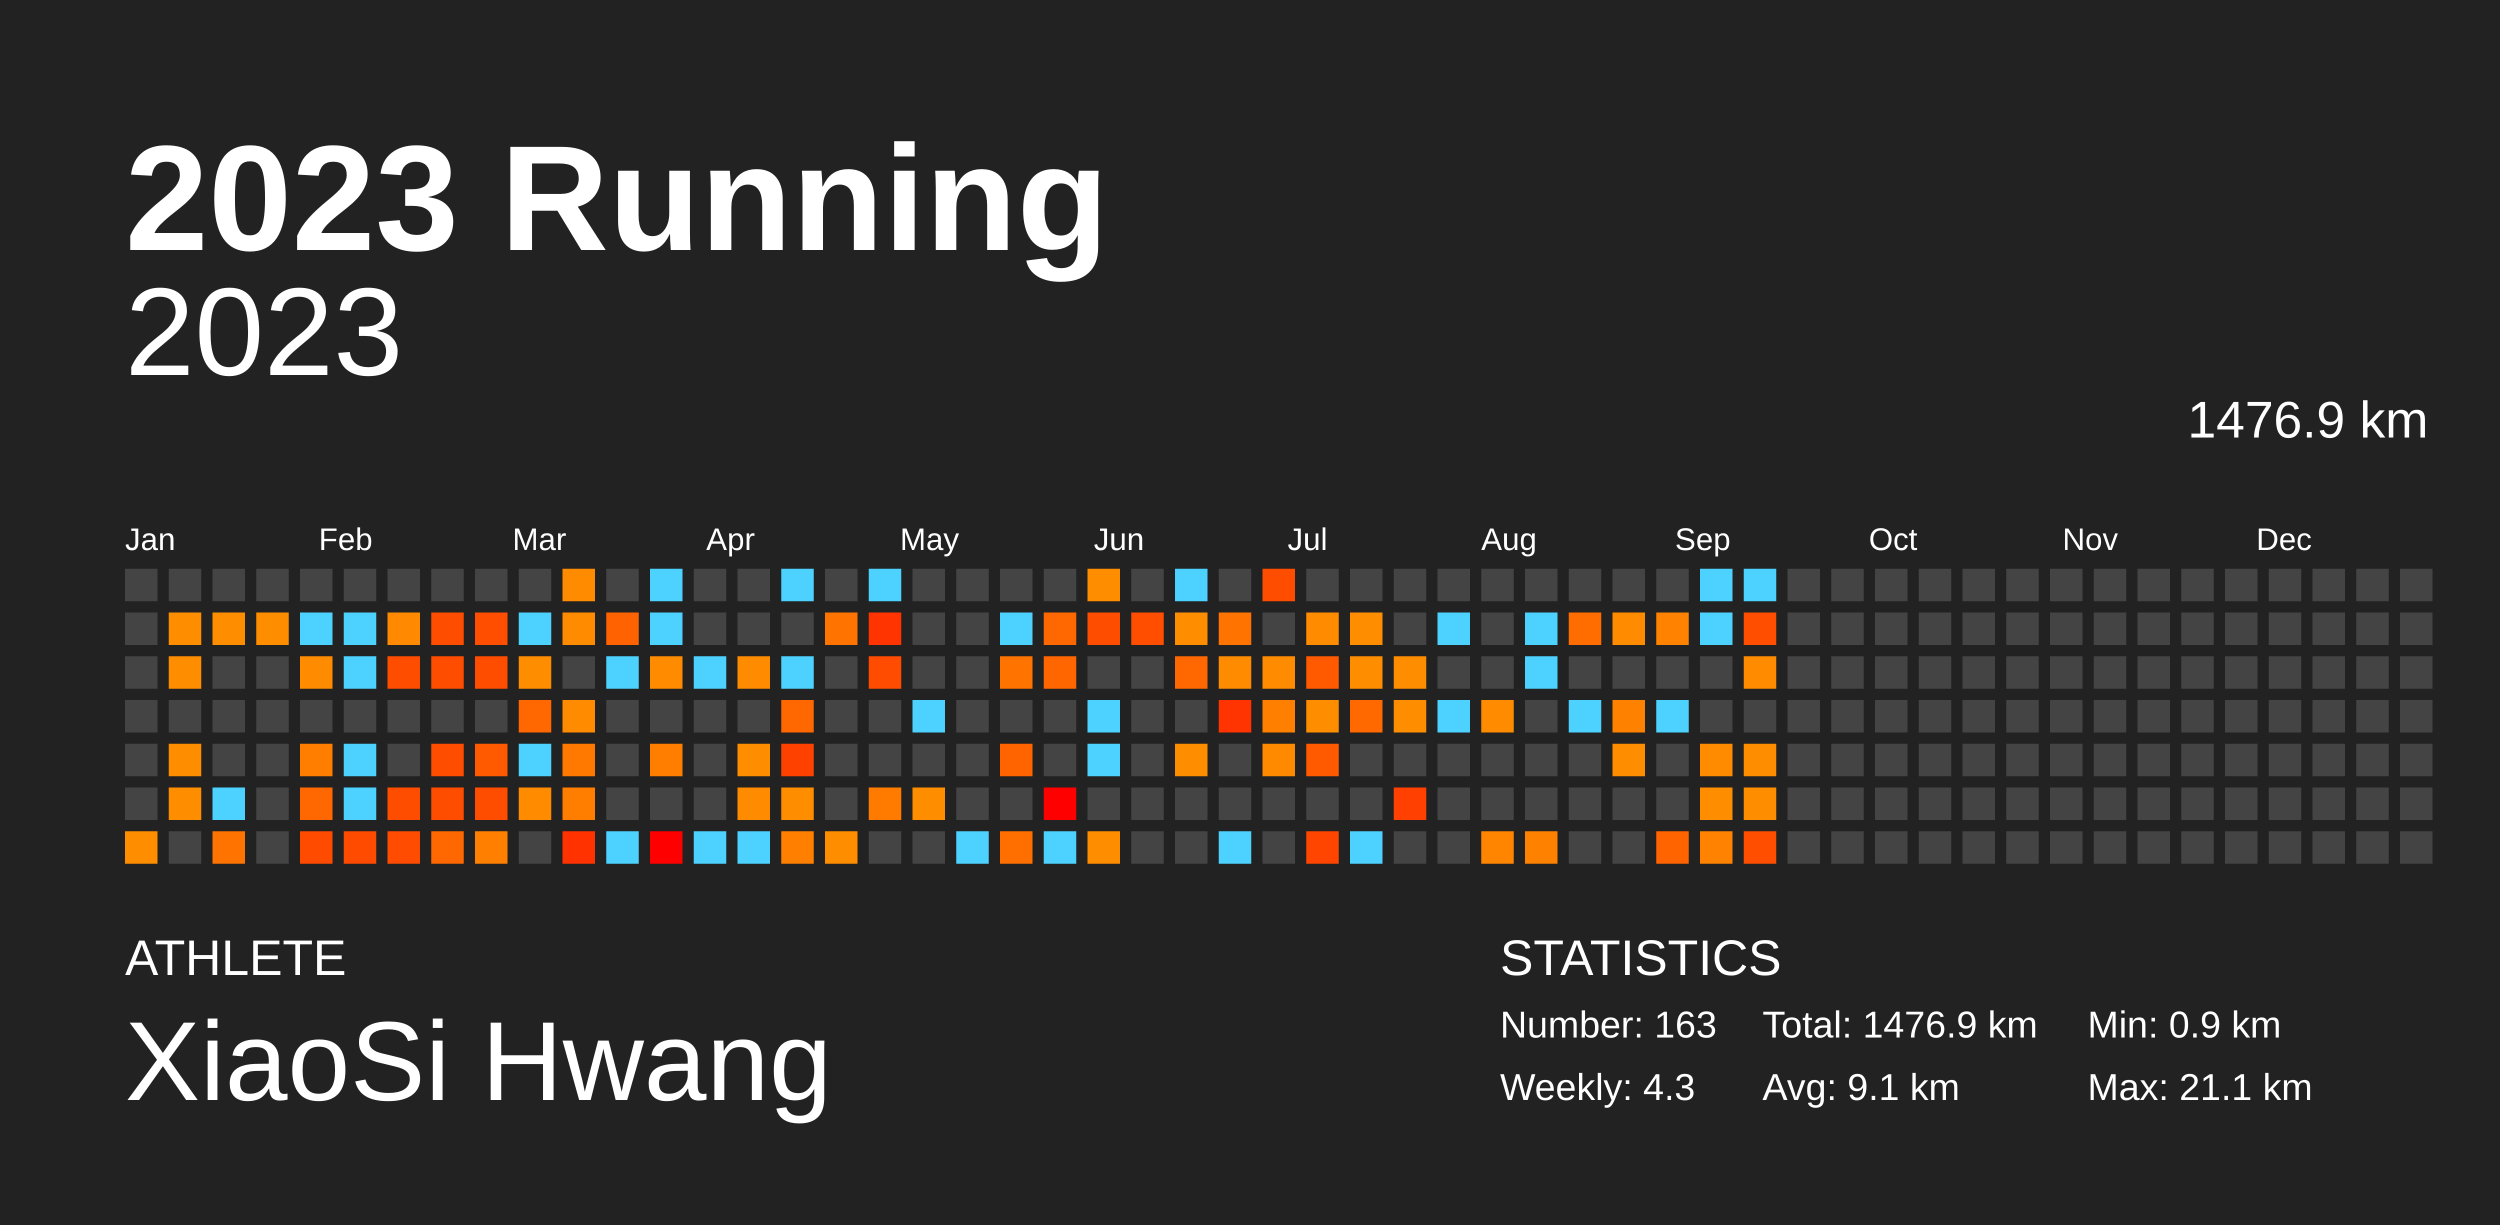
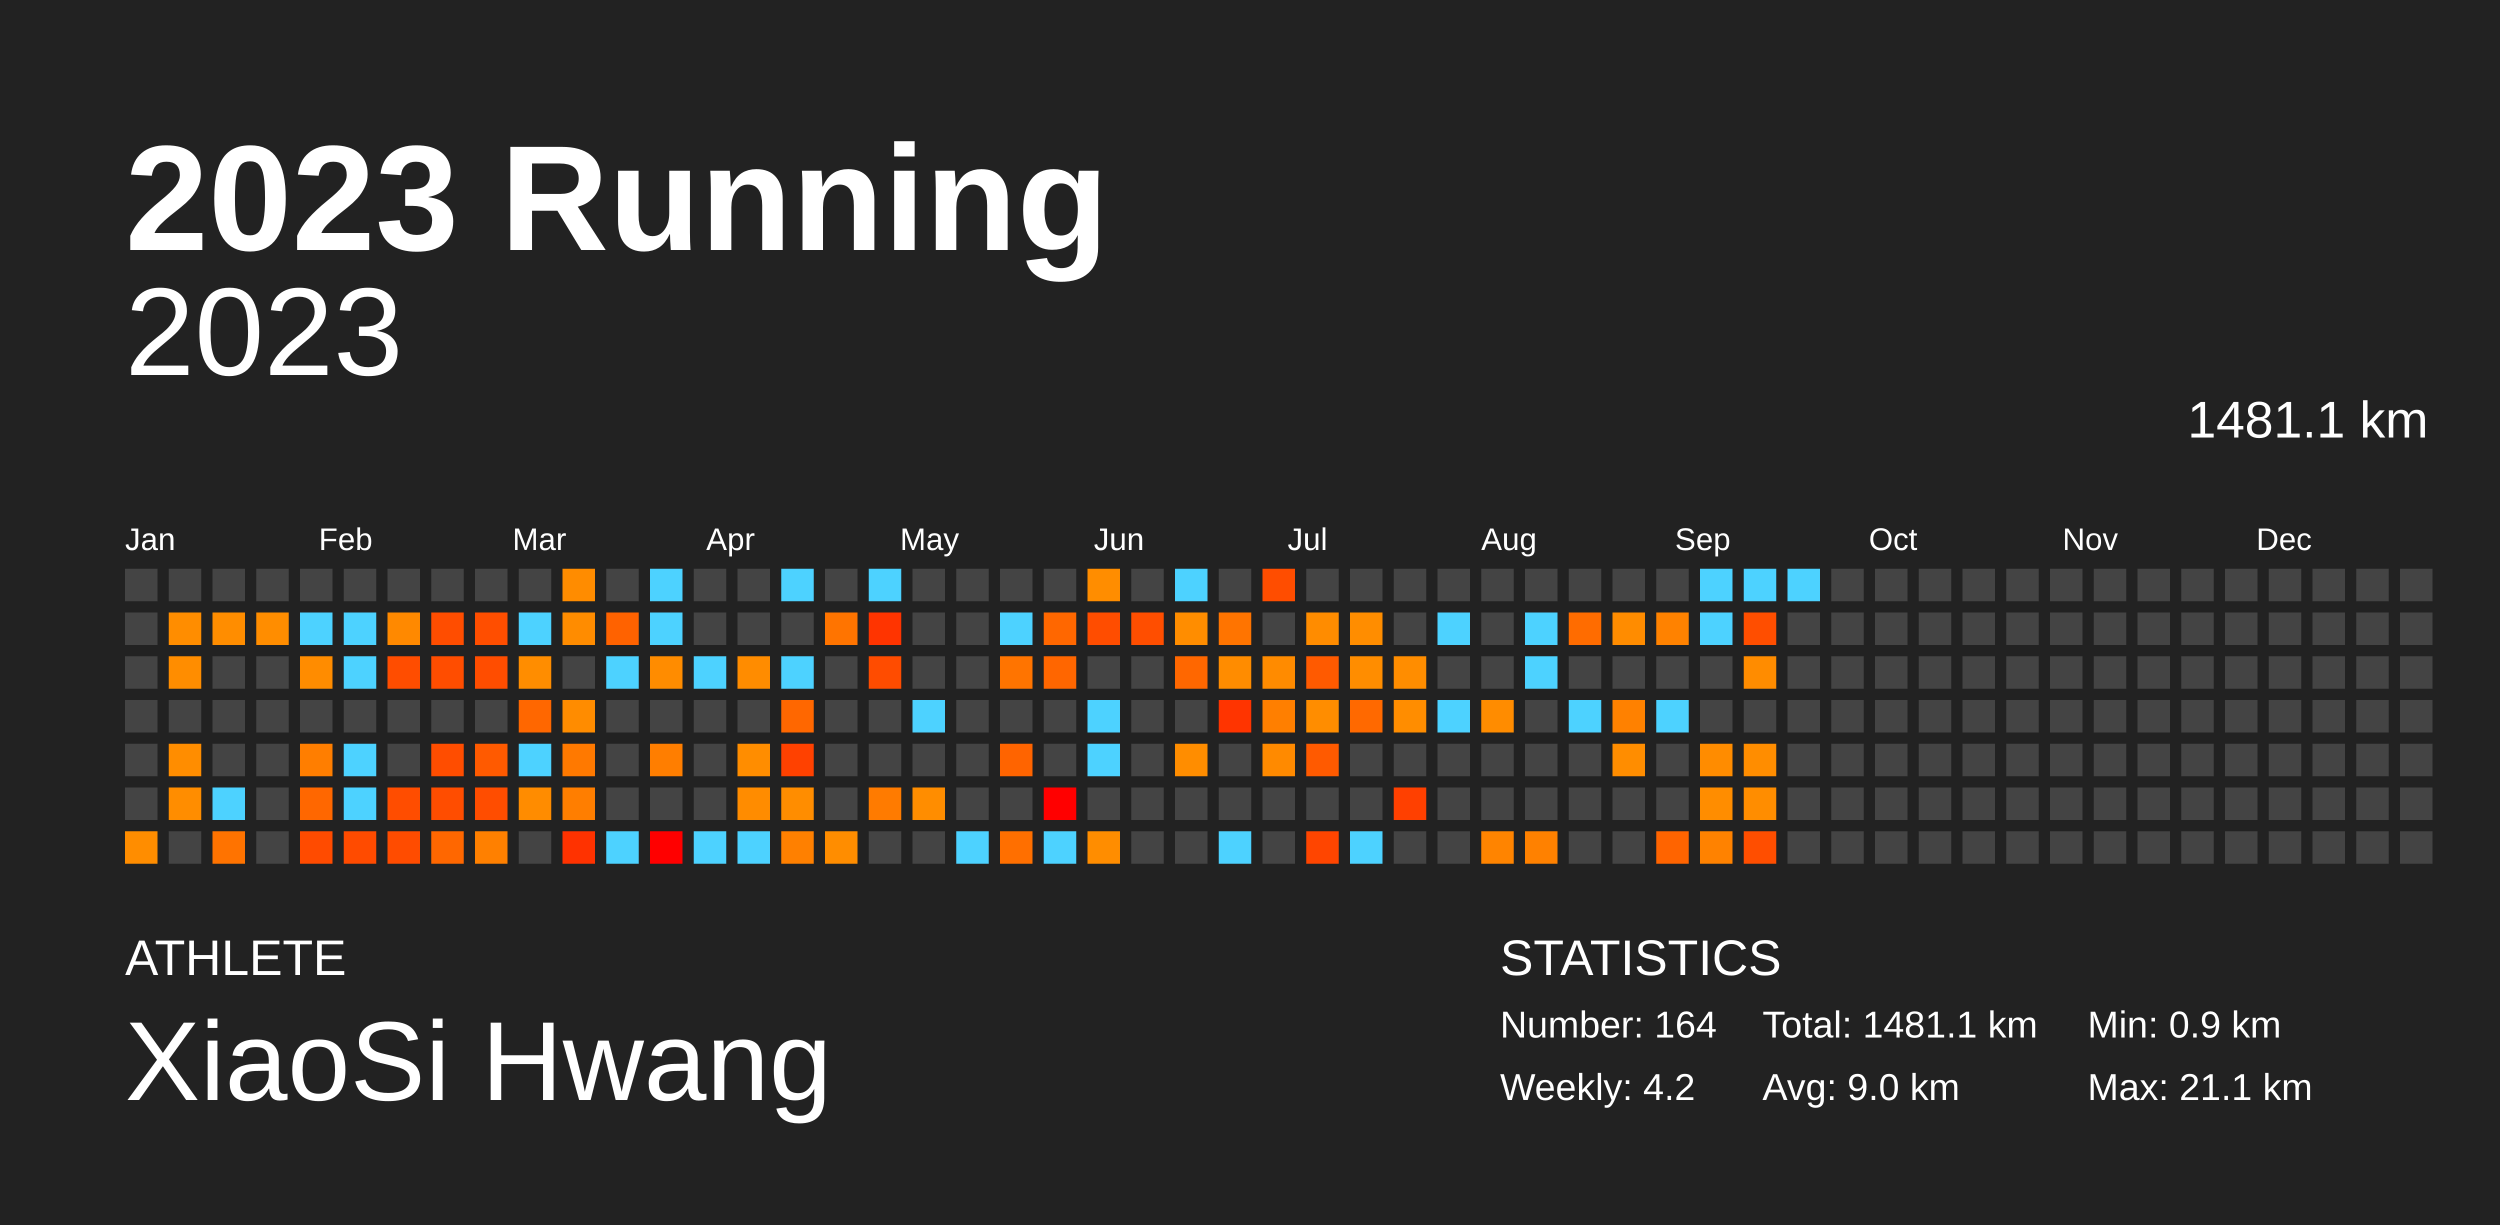
<svg xmlns="http://www.w3.org/2000/svg" baseProfile="full" height="98mm" version="1.1" viewBox="0,0,200,98" width="200mm">
  <defs />
  <rect fill="#222222" height="98" width="200" x="0" y="0" />
  <text fill="#FFFFFF" style="font-size:12px; font-family:Arial; font-weight:bold;" x="10" y="20">2023 Running</text>
  <text fill="#FFFFFF" style="font-size:4px; font-family:Arial" x="10" y="78">ATHLETE</text>
  <text fill="#FFFFFF" style="font-size:9px; font-family:Arial" x="10" y="88">XiaoSi Hwang</text>
  <text fill="#FFFFFF" style="font-size:4px; font-family:Arial" x="120" y="78">STATISTICS</text>
-   <text fill="#FFFFFF" style="font-size:3px; font-family:Arial" x="120" y="83">Number: 163</text>
-   <text fill="#FFFFFF" style="font-size:3px; font-family:Arial" x="120" y="88">Weekly: 4.3</text>
-   <text fill="#FFFFFF" style="font-size:3px; font-family:Arial" x="141" y="83">Total: 1476.9 km</text>
-   <text fill="#FFFFFF" style="font-size:3px; font-family:Arial" x="141" y="88">Avg: 9.1 km</text>
+   <text fill="#FFFFFF" style="font-size:3px; font-family:Arial" x="120" y="83">Number: 164</text>
+   <text fill="#FFFFFF" style="font-size:3px; font-family:Arial" x="120" y="88">Weekly: 4.2</text>
+   <text fill="#FFFFFF" style="font-size:3px; font-family:Arial" x="141" y="83">Total: 1481.1 km</text>
+   <text fill="#FFFFFF" style="font-size:3px; font-family:Arial" x="141" y="88">Avg: 9.0 km</text>
  <text fill="#FFFFFF" style="font-size:3px; font-family:Arial" x="167" y="83">Min: 0.9 km</text>
  <text fill="#FFFFFF" style="font-size:3px; font-family:Arial" x="167" y="88">Max: 21.1 km</text>
  <text alignment-baseline="hanging" fill="#FFFFFF" style="font-size:10.0px; font-family:Arial;" x="10" y="30">2023</text>
-   <text alignment-baseline="hanging" fill="#FFFFFF" style="font-size:4.125px; font-family:Arial;" x="175" y="35">1476.9 km</text>
+   <text alignment-baseline="hanging" fill="#FFFFFF" style="font-size:4.125px; font-family:Arial;" x="175" y="35">1481.1 km</text>
  <text fill="#FFFFFF" style="font-size:2.5px; font-family:Arial" x="10.0" y="44">Jan</text>
  <text fill="#FFFFFF" style="font-size:2.5px; font-family:Arial" x="25.5" y="44">Feb</text>
  <text fill="#FFFFFF" style="font-size:2.5px; font-family:Arial" x="41.0" y="44">Mar</text>
  <text fill="#FFFFFF" style="font-size:2.5px; font-family:Arial" x="56.5" y="44">Apr</text>
  <text fill="#FFFFFF" style="font-size:2.5px; font-family:Arial" x="72.0" y="44">May</text>
  <text fill="#FFFFFF" style="font-size:2.5px; font-family:Arial" x="87.5" y="44">Jun</text>
  <text fill="#FFFFFF" style="font-size:2.5px; font-family:Arial" x="103.0" y="44">Jul</text>
  <text fill="#FFFFFF" style="font-size:2.5px; font-family:Arial" x="118.5" y="44">Aug</text>
  <text fill="#FFFFFF" style="font-size:2.5px; font-family:Arial" x="134.0" y="44">Sep</text>
  <text fill="#FFFFFF" style="font-size:2.5px; font-family:Arial" x="149.5" y="44">Oct</text>
  <text fill="#FFFFFF" style="font-size:2.5px; font-family:Arial" x="165.0" y="44">Nov</text>
  <text fill="#FFFFFF" style="font-size:2.5px; font-family:Arial" x="180.5" y="44">Dec</text>
  <rect fill="#444444" height="2.6" width="2.6" x="10.0" y="45.5" />
  <rect fill="#444444" height="2.6" width="2.6" x="10.0" y="49.0" />
  <rect fill="#444444" height="2.6" width="2.6" x="10.0" y="52.5" />
  <rect fill="#444444" height="2.6" width="2.6" x="10.0" y="56.0" />
  <rect fill="#444444" height="2.6" width="2.6" x="10.0" y="59.5" />
  <rect fill="#444444" height="2.6" width="2.6" x="10.0" y="63.0" />
  <rect fill="#ff8d00" height="2.6" width="2.6" x="10.0" y="66.5" />
  <rect fill="#444444" height="2.6" width="2.6" x="13.5" y="45.5" />
  <rect fill="#ff8d00" height="2.6" width="2.6" x="13.5" y="49.0" />
  <rect fill="#ff8d00" height="2.6" width="2.6" x="13.5" y="52.5" />
  <rect fill="#444444" height="2.6" width="2.6" x="13.5" y="56.0" />
  <rect fill="#ff8d00" height="2.6" width="2.6" x="13.5" y="59.5" />
  <rect fill="#ff8d00" height="2.6" width="2.6" x="13.5" y="63.0" />
  <rect fill="#444444" height="2.6" width="2.6" x="13.5" y="66.5" />
  <rect fill="#444444" height="2.6" width="2.6" x="17.0" y="45.5" />
  <rect fill="#ff8d00" height="2.6" width="2.6" x="17.0" y="49.0" />
  <rect fill="#444444" height="2.6" width="2.6" x="17.0" y="52.5" />
  <rect fill="#444444" height="2.6" width="2.6" x="17.0" y="56.0" />
  <rect fill="#444444" height="2.6" width="2.6" x="17.0" y="59.5" />
  <rect fill="#4dd2ff" height="2.6" width="2.6" x="17.0" y="63.0" />
  <rect fill="#ff7300" height="2.6" width="2.6" x="17.0" y="66.5" />
  <rect fill="#444444" height="2.6" width="2.6" x="20.5" y="45.5" />
  <rect fill="#ff8d00" height="2.6" width="2.6" x="20.5" y="49.0" />
  <rect fill="#444444" height="2.6" width="2.6" x="20.5" y="52.5" />
  <rect fill="#444444" height="2.6" width="2.6" x="20.5" y="56.0" />
  <rect fill="#444444" height="2.6" width="2.6" x="20.5" y="59.5" />
  <rect fill="#444444" height="2.6" width="2.6" x="20.5" y="63.0" />
  <rect fill="#444444" height="2.6" width="2.6" x="20.5" y="66.5" />
  <rect fill="#444444" height="2.6" width="2.6" x="24.0" y="45.5" />
  <rect fill="#4dd2ff" height="2.6" width="2.6" x="24.0" y="49.0" />
  <rect fill="#ff8c00" height="2.6" width="2.6" x="24.0" y="52.5" />
  <rect fill="#444444" height="2.6" width="2.6" x="24.0" y="56.0" />
  <rect fill="#ff7e00" height="2.6" width="2.6" x="24.0" y="59.5" />
  <rect fill="#ff6700" height="2.6" width="2.6" x="24.0" y="63.0" />
  <rect fill="#ff4b00" height="2.6" width="2.6" x="24.0" y="66.5" />
  <rect fill="#444444" height="2.6" width="2.6" x="27.5" y="45.5" />
  <rect fill="#4dd2ff" height="2.6" width="2.6" x="27.5" y="49.0" />
  <rect fill="#4dd2ff" height="2.6" width="2.6" x="27.5" y="52.5" />
  <rect fill="#444444" height="2.6" width="2.6" x="27.5" y="56.0" />
  <rect fill="#4dd2ff" height="2.6" width="2.6" x="27.5" y="59.5" />
  <rect fill="#4dd2ff" height="2.6" width="2.6" x="27.5" y="63.0" />
  <rect fill="#ff4b00" height="2.6" width="2.6" x="27.5" y="66.5" />
  <rect fill="#444444" height="2.6" width="2.6" x="31.0" y="45.5" />
  <rect fill="#ff8900" height="2.6" width="2.6" x="31.0" y="49.0" />
  <rect fill="#ff4d00" height="2.6" width="2.6" x="31.0" y="52.5" />
  <rect fill="#444444" height="2.6" width="2.6" x="31.0" y="56.0" />
  <rect fill="#444444" height="2.6" width="2.6" x="31.0" y="59.5" />
  <rect fill="#ff4d00" height="2.6" width="2.6" x="31.0" y="63.0" />
  <rect fill="#ff4c00" height="2.6" width="2.6" x="31.0" y="66.5" />
  <rect fill="#444444" height="2.6" width="2.6" x="34.5" y="45.5" />
  <rect fill="#ff4d00" height="2.6" width="2.6" x="34.5" y="49.0" />
  <rect fill="#ff4d00" height="2.6" width="2.6" x="34.5" y="52.5" />
  <rect fill="#444444" height="2.6" width="2.6" x="34.5" y="56.0" />
  <rect fill="#ff4d00" height="2.6" width="2.6" x="34.5" y="59.5" />
  <rect fill="#ff4d00" height="2.6" width="2.6" x="34.5" y="63.0" />
  <rect fill="#ff6700" height="2.6" width="2.6" x="34.5" y="66.5" />
  <rect fill="#444444" height="2.6" width="2.6" x="38.0" y="45.5" />
  <rect fill="#ff4e00" height="2.6" width="2.6" x="38.0" y="49.0" />
  <rect fill="#ff4d00" height="2.6" width="2.6" x="38.0" y="52.5" />
  <rect fill="#444444" height="2.6" width="2.6" x="38.0" y="56.0" />
  <rect fill="#ff5a00" height="2.6" width="2.6" x="38.0" y="59.5" />
  <rect fill="#ff4d00" height="2.6" width="2.6" x="38.0" y="63.0" />
  <rect fill="#ff8000" height="2.6" width="2.6" x="38.0" y="66.5" />
  <rect fill="#444444" height="2.6" width="2.6" x="41.5" y="45.5" />
  <rect fill="#4dd2ff" height="2.6" width="2.6" x="41.5" y="49.0" />
  <rect fill="#ff8d00" height="2.6" width="2.6" x="41.5" y="52.5" />
  <rect fill="#ff6700" height="2.6" width="2.6" x="41.5" y="56.0" />
  <rect fill="#4dd2ff" height="2.6" width="2.6" x="41.5" y="59.5" />
  <rect fill="#ff8c00" height="2.6" width="2.6" x="41.5" y="63.0" />
  <rect fill="#444444" height="2.6" width="2.6" x="41.5" y="66.5" />
  <rect fill="#ff8c00" height="2.6" width="2.6" x="45.0" y="45.5" />
  <rect fill="#ff8c00" height="2.6" width="2.6" x="45.0" y="49.0" />
  <rect fill="#444444" height="2.6" width="2.6" x="45.0" y="52.5" />
  <rect fill="#ff8c00" height="2.6" width="2.6" x="45.0" y="56.0" />
  <rect fill="#ff7900" height="2.6" width="2.6" x="45.0" y="59.5" />
  <rect fill="#ff7e00" height="2.6" width="2.6" x="45.0" y="63.0" />
  <rect fill="#ff3200" height="2.6" width="2.6" x="45.0" y="66.5" />
  <rect fill="#444444" height="2.6" width="2.6" x="48.5" y="45.5" />
  <rect fill="#ff6200" height="2.6" width="2.6" x="48.5" y="49.0" />
  <rect fill="#4dd2ff" height="2.6" width="2.6" x="48.5" y="52.5" />
  <rect fill="#444444" height="2.6" width="2.6" x="48.5" y="56.0" />
  <rect fill="#444444" height="2.6" width="2.6" x="48.5" y="59.5" />
  <rect fill="#444444" height="2.6" width="2.6" x="48.5" y="63.0" />
  <rect fill="#4dd2ff" height="2.6" width="2.6" x="48.5" y="66.5" />
  <rect fill="#4dd2ff" height="2.6" width="2.6" x="52.0" y="45.5" />
  <rect fill="#4dd2ff" height="2.6" width="2.6" x="52.0" y="49.0" />
  <rect fill="#ff8c00" height="2.6" width="2.6" x="52.0" y="52.5" />
  <rect fill="#444444" height="2.6" width="2.6" x="52.0" y="56.0" />
  <rect fill="#ff7e00" height="2.6" width="2.6" x="52.0" y="59.5" />
  <rect fill="#444444" height="2.6" width="2.6" x="52.0" y="63.0" />
  <rect fill="red" height="2.6" width="2.6" x="52.0" y="66.5" />
  <rect fill="#444444" height="2.6" width="2.6" x="55.5" y="45.5" />
  <rect fill="#444444" height="2.6" width="2.6" x="55.5" y="49.0" />
  <rect fill="#4dd2ff" height="2.6" width="2.6" x="55.5" y="52.5" />
  <rect fill="#444444" height="2.6" width="2.6" x="55.5" y="56.0" />
  <rect fill="#444444" height="2.6" width="2.6" x="55.5" y="59.5" />
  <rect fill="#444444" height="2.6" width="2.6" x="55.5" y="63.0" />
  <rect fill="#4dd2ff" height="2.6" width="2.6" x="55.5" y="66.5" />
  <rect fill="#444444" height="2.6" width="2.6" x="59.0" y="45.5" />
  <rect fill="#444444" height="2.6" width="2.6" x="59.0" y="49.0" />
  <rect fill="#ff8c00" height="2.6" width="2.6" x="59.0" y="52.5" />
  <rect fill="#444444" height="2.6" width="2.6" x="59.0" y="56.0" />
  <rect fill="#ff8d00" height="2.6" width="2.6" x="59.0" y="59.5" />
  <rect fill="#ff8c00" height="2.6" width="2.6" x="59.0" y="63.0" />
  <rect fill="#4dd2ff" height="2.6" width="2.6" x="59.0" y="66.5" />
  <rect fill="#4dd2ff" height="2.6" width="2.6" x="62.5" y="45.5" />
  <rect fill="#444444" height="2.6" width="2.6" x="62.5" y="49.0" />
  <rect fill="#4dd2ff" height="2.6" width="2.6" x="62.5" y="52.5" />
  <rect fill="#ff6700" height="2.6" width="2.6" x="62.5" y="56.0" />
  <rect fill="#ff4100" height="2.6" width="2.6" x="62.5" y="59.5" />
  <rect fill="#ff8d00" height="2.6" width="2.6" x="62.5" y="63.0" />
  <rect fill="#ff8000" height="2.6" width="2.6" x="62.5" y="66.5" />
  <rect fill="#444444" height="2.6" width="2.6" x="66.0" y="45.5" />
  <rect fill="#ff7400" height="2.6" width="2.6" x="66.0" y="49.0" />
  <rect fill="#444444" height="2.6" width="2.6" x="66.0" y="52.5" />
  <rect fill="#444444" height="2.6" width="2.6" x="66.0" y="56.0" />
  <rect fill="#444444" height="2.6" width="2.6" x="66.0" y="59.5" />
  <rect fill="#444444" height="2.6" width="2.6" x="66.0" y="63.0" />
  <rect fill="#ff8d00" height="2.6" width="2.6" x="66.0" y="66.5" />
  <rect fill="#4dd2ff" height="2.6" width="2.6" x="69.5" y="45.5" />
  <rect fill="#ff3400" height="2.6" width="2.6" x="69.5" y="49.0" />
  <rect fill="#ff4c00" height="2.6" width="2.6" x="69.5" y="52.5" />
  <rect fill="#444444" height="2.6" width="2.6" x="69.5" y="56.0" />
  <rect fill="#444444" height="2.6" width="2.6" x="69.5" y="59.5" />
  <rect fill="#ff7b00" height="2.6" width="2.6" x="69.5" y="63.0" />
  <rect fill="#444444" height="2.6" width="2.6" x="69.5" y="66.5" />
  <rect fill="#444444" height="2.6" width="2.6" x="73.0" y="45.5" />
  <rect fill="#444444" height="2.6" width="2.6" x="73.0" y="49.0" />
  <rect fill="#444444" height="2.6" width="2.6" x="73.0" y="52.5" />
  <rect fill="#4dd2ff" height="2.6" width="2.6" x="73.0" y="56.0" />
  <rect fill="#444444" height="2.6" width="2.6" x="73.0" y="59.5" />
  <rect fill="#ff8d00" height="2.6" width="2.6" x="73.0" y="63.0" />
  <rect fill="#444444" height="2.6" width="2.6" x="73.0" y="66.5" />
  <rect fill="#444444" height="2.6" width="2.6" x="76.5" y="45.5" />
  <rect fill="#444444" height="2.6" width="2.6" x="76.5" y="49.0" />
  <rect fill="#444444" height="2.6" width="2.6" x="76.5" y="52.5" />
  <rect fill="#444444" height="2.6" width="2.6" x="76.5" y="56.0" />
  <rect fill="#444444" height="2.6" width="2.6" x="76.5" y="59.5" />
  <rect fill="#444444" height="2.6" width="2.6" x="76.5" y="63.0" />
  <rect fill="#4dd2ff" height="2.6" width="2.6" x="76.5" y="66.5" />
  <rect fill="#444444" height="2.6" width="2.6" x="80.0" y="45.5" />
  <rect fill="#4dd2ff" height="2.6" width="2.6" x="80.0" y="49.0" />
  <rect fill="#ff7400" height="2.6" width="2.6" x="80.0" y="52.5" />
  <rect fill="#444444" height="2.6" width="2.6" x="80.0" y="56.0" />
  <rect fill="#ff6400" height="2.6" width="2.6" x="80.0" y="59.5" />
  <rect fill="#444444" height="2.6" width="2.6" x="80.0" y="63.0" />
  <rect fill="#ff6f00" height="2.6" width="2.6" x="80.0" y="66.5" />
  <rect fill="#444444" height="2.6" width="2.6" x="83.5" y="45.5" />
  <rect fill="#ff6700" height="2.6" width="2.6" x="83.5" y="49.0" />
  <rect fill="#ff6600" height="2.6" width="2.6" x="83.5" y="52.5" />
  <rect fill="#444444" height="2.6" width="2.6" x="83.5" y="56.0" />
  <rect fill="#444444" height="2.6" width="2.6" x="83.5" y="59.5" />
  <rect fill="red" height="2.6" width="2.6" x="83.5" y="63.0" />
  <rect fill="#4dd2ff" height="2.6" width="2.6" x="83.5" y="66.5" />
  <rect fill="#ff8d00" height="2.6" width="2.6" x="87.0" y="45.5" />
  <rect fill="#ff4d00" height="2.6" width="2.6" x="87.0" y="49.0" />
  <rect fill="#444444" height="2.6" width="2.6" x="87.0" y="52.5" />
  <rect fill="#4dd2ff" height="2.6" width="2.6" x="87.0" y="56.0" />
  <rect fill="#4dd2ff" height="2.6" width="2.6" x="87.0" y="59.5" />
  <rect fill="#444444" height="2.6" width="2.6" x="87.0" y="63.0" />
  <rect fill="#ff8d00" height="2.6" width="2.6" x="87.0" y="66.5" />
  <rect fill="#444444" height="2.6" width="2.6" x="90.5" y="45.5" />
  <rect fill="#ff4e00" height="2.6" width="2.6" x="90.5" y="49.0" />
  <rect fill="#444444" height="2.6" width="2.6" x="90.5" y="52.5" />
  <rect fill="#444444" height="2.6" width="2.6" x="90.5" y="56.0" />
  <rect fill="#444444" height="2.6" width="2.6" x="90.5" y="59.5" />
  <rect fill="#444444" height="2.6" width="2.6" x="90.5" y="63.0" />
  <rect fill="#444444" height="2.6" width="2.6" x="90.5" y="66.5" />
  <rect fill="#4dd2ff" height="2.6" width="2.6" x="94.0" y="45.5" />
  <rect fill="#ff8d00" height="2.6" width="2.6" x="94.0" y="49.0" />
  <rect fill="#ff6700" height="2.6" width="2.6" x="94.0" y="52.5" />
  <rect fill="#444444" height="2.6" width="2.6" x="94.0" y="56.0" />
  <rect fill="#ff8d00" height="2.6" width="2.6" x="94.0" y="59.5" />
  <rect fill="#444444" height="2.6" width="2.6" x="94.0" y="63.0" />
  <rect fill="#444444" height="2.6" width="2.6" x="94.0" y="66.5" />
  <rect fill="#444444" height="2.6" width="2.6" x="97.5" y="45.5" />
  <rect fill="#ff7400" height="2.6" width="2.6" x="97.5" y="49.0" />
  <rect fill="#ff8c00" height="2.6" width="2.6" x="97.5" y="52.5" />
  <rect fill="#ff3400" height="2.6" width="2.6" x="97.5" y="56.0" />
  <rect fill="#444444" height="2.6" width="2.6" x="97.5" y="59.5" />
  <rect fill="#444444" height="2.6" width="2.6" x="97.5" y="63.0" />
  <rect fill="#4dd2ff" height="2.6" width="2.6" x="97.5" y="66.5" />
  <rect fill="#ff4d00" height="2.6" width="2.6" x="101.0" y="45.5" />
  <rect fill="#444444" height="2.6" width="2.6" x="101.0" y="49.0" />
  <rect fill="#ff8b00" height="2.6" width="2.6" x="101.0" y="52.5" />
  <rect fill="#ff7f00" height="2.6" width="2.6" x="101.0" y="56.0" />
  <rect fill="#ff8a00" height="2.6" width="2.6" x="101.0" y="59.5" />
  <rect fill="#444444" height="2.6" width="2.6" x="101.0" y="63.0" />
  <rect fill="#444444" height="2.6" width="2.6" x="101.0" y="66.5" />
  <rect fill="#444444" height="2.6" width="2.6" x="104.5" y="45.5" />
  <rect fill="#ff8c00" height="2.6" width="2.6" x="104.5" y="49.0" />
  <rect fill="#ff5a00" height="2.6" width="2.6" x="104.5" y="52.5" />
  <rect fill="#ff8d00" height="2.6" width="2.6" x="104.5" y="56.0" />
  <rect fill="#ff5a00" height="2.6" width="2.6" x="104.5" y="59.5" />
  <rect fill="#444444" height="2.6" width="2.6" x="104.5" y="63.0" />
  <rect fill="#ff4500" height="2.6" width="2.6" x="104.5" y="66.5" />
  <rect fill="#444444" height="2.6" width="2.6" x="108.0" y="45.5" />
  <rect fill="#ff8d00" height="2.6" width="2.6" x="108.0" y="49.0" />
  <rect fill="#ff8d00" height="2.6" width="2.6" x="108.0" y="52.5" />
  <rect fill="#ff6900" height="2.6" width="2.6" x="108.0" y="56.0" />
  <rect fill="#444444" height="2.6" width="2.6" x="108.0" y="59.5" />
  <rect fill="#444444" height="2.6" width="2.6" x="108.0" y="63.0" />
  <rect fill="#4dd2ff" height="2.6" width="2.6" x="108.0" y="66.5" />
  <rect fill="#444444" height="2.6" width="2.6" x="111.5" y="45.5" />
  <rect fill="#444444" height="2.6" width="2.6" x="111.5" y="49.0" />
  <rect fill="#ff8d00" height="2.6" width="2.6" x="111.5" y="52.5" />
  <rect fill="#ff8d00" height="2.6" width="2.6" x="111.5" y="56.0" />
  <rect fill="#444444" height="2.6" width="2.6" x="111.5" y="59.5" />
  <rect fill="#ff4000" height="2.6" width="2.6" x="111.5" y="63.0" />
  <rect fill="#444444" height="2.6" width="2.6" x="111.5" y="66.5" />
  <rect fill="#444444" height="2.6" width="2.6" x="115.0" y="45.5" />
  <rect fill="#4dd2ff" height="2.6" width="2.6" x="115.0" y="49.0" />
  <rect fill="#444444" height="2.6" width="2.6" x="115.0" y="52.5" />
  <rect fill="#4dd2ff" height="2.6" width="2.6" x="115.0" y="56.0" />
  <rect fill="#444444" height="2.6" width="2.6" x="115.0" y="59.5" />
  <rect fill="#444444" height="2.6" width="2.6" x="115.0" y="63.0" />
  <rect fill="#444444" height="2.6" width="2.6" x="115.0" y="66.5" />
  <rect fill="#444444" height="2.6" width="2.6" x="118.5" y="45.5" />
  <rect fill="#444444" height="2.6" width="2.6" x="118.5" y="49.0" />
  <rect fill="#444444" height="2.6" width="2.6" x="118.5" y="52.5" />
  <rect fill="#ff8c00" height="2.6" width="2.6" x="118.5" y="56.0" />
  <rect fill="#444444" height="2.6" width="2.6" x="118.5" y="59.5" />
  <rect fill="#444444" height="2.6" width="2.6" x="118.5" y="63.0" />
  <rect fill="#ff8400" height="2.6" width="2.6" x="118.5" y="66.5" />
  <rect fill="#444444" height="2.6" width="2.6" x="122.0" y="45.5" />
  <rect fill="#4dd2ff" height="2.6" width="2.6" x="122.0" y="49.0" />
  <rect fill="#4dd2ff" height="2.6" width="2.6" x="122.0" y="52.5" />
  <rect fill="#444444" height="2.6" width="2.6" x="122.0" y="56.0" />
  <rect fill="#444444" height="2.6" width="2.6" x="122.0" y="59.5" />
  <rect fill="#444444" height="2.6" width="2.6" x="122.0" y="63.0" />
  <rect fill="#ff8100" height="2.6" width="2.6" x="122.0" y="66.5" />
  <rect fill="#444444" height="2.6" width="2.6" x="125.5" y="45.5" />
  <rect fill="#ff6c00" height="2.6" width="2.6" x="125.5" y="49.0" />
  <rect fill="#444444" height="2.6" width="2.6" x="125.5" y="52.5" />
  <rect fill="#4dd2ff" height="2.6" width="2.6" x="125.5" y="56.0" />
  <rect fill="#444444" height="2.6" width="2.6" x="125.5" y="59.5" />
  <rect fill="#444444" height="2.6" width="2.6" x="125.5" y="63.0" />
  <rect fill="#444444" height="2.6" width="2.6" x="125.5" y="66.5" />
  <rect fill="#444444" height="2.6" width="2.6" x="129.0" y="45.5" />
  <rect fill="#ff8c00" height="2.6" width="2.6" x="129.0" y="49.0" />
  <rect fill="#444444" height="2.6" width="2.6" x="129.0" y="52.5" />
  <rect fill="#ff8100" height="2.6" width="2.6" x="129.0" y="56.0" />
  <rect fill="#ff8d00" height="2.6" width="2.6" x="129.0" y="59.5" />
  <rect fill="#444444" height="2.6" width="2.6" x="129.0" y="63.0" />
  <rect fill="#444444" height="2.6" width="2.6" x="129.0" y="66.5" />
  <rect fill="#444444" height="2.6" width="2.6" x="132.5" y="45.5" />
  <rect fill="#ff8200" height="2.6" width="2.6" x="132.5" y="49.0" />
  <rect fill="#444444" height="2.6" width="2.6" x="132.5" y="52.5" />
  <rect fill="#4dd2ff" height="2.6" width="2.6" x="132.5" y="56.0" />
  <rect fill="#444444" height="2.6" width="2.6" x="132.5" y="59.5" />
  <rect fill="#444444" height="2.6" width="2.6" x="132.5" y="63.0" />
  <rect fill="#ff6400" height="2.6" width="2.6" x="132.5" y="66.5" />
  <rect fill="#4dd2ff" height="2.6" width="2.6" x="136.0" y="45.5" />
  <rect fill="#4dd2ff" height="2.6" width="2.6" x="136.0" y="49.0" />
  <rect fill="#444444" height="2.6" width="2.6" x="136.0" y="52.5" />
  <rect fill="#444444" height="2.6" width="2.6" x="136.0" y="56.0" />
  <rect fill="#ff8c00" height="2.6" width="2.6" x="136.0" y="59.5" />
  <rect fill="#ff8d00" height="2.6" width="2.6" x="136.0" y="63.0" />
  <rect fill="#ff8200" height="2.6" width="2.6" x="136.0" y="66.5" />
  <rect fill="#4dd2ff" height="2.6" width="2.6" x="139.5" y="45.5" />
  <rect fill="#ff4e00" height="2.6" width="2.6" x="139.5" y="49.0" />
  <rect fill="#ff8c00" height="2.6" width="2.6" x="139.5" y="52.5" />
  <rect fill="#444444" height="2.6" width="2.6" x="139.5" y="56.0" />
  <rect fill="#ff8d00" height="2.6" width="2.6" x="139.5" y="59.5" />
  <rect fill="#ff8d00" height="2.6" width="2.6" x="139.5" y="63.0" />
  <rect fill="#ff4e00" height="2.6" width="2.6" x="139.5" y="66.5" />
-   <rect fill="#444444" height="2.6" width="2.6" x="143.0" y="45.5" />
+   <rect fill="#4dd2ff" height="2.6" width="2.6" x="143.0" y="45.5" />
  <rect fill="#444444" height="2.6" width="2.6" x="143.0" y="49.0" />
  <rect fill="#444444" height="2.6" width="2.6" x="143.0" y="52.5" />
  <rect fill="#444444" height="2.6" width="2.6" x="143.0" y="56.0" />
  <rect fill="#444444" height="2.6" width="2.6" x="143.0" y="59.5" />
  <rect fill="#444444" height="2.6" width="2.6" x="143.0" y="63.0" />
  <rect fill="#444444" height="2.6" width="2.6" x="143.0" y="66.5" />
  <rect fill="#444444" height="2.6" width="2.6" x="146.5" y="45.5" />
  <rect fill="#444444" height="2.6" width="2.6" x="146.5" y="49.0" />
  <rect fill="#444444" height="2.6" width="2.6" x="146.5" y="52.5" />
  <rect fill="#444444" height="2.6" width="2.6" x="146.5" y="56.0" />
  <rect fill="#444444" height="2.6" width="2.6" x="146.5" y="59.5" />
  <rect fill="#444444" height="2.6" width="2.6" x="146.5" y="63.0" />
  <rect fill="#444444" height="2.6" width="2.6" x="146.5" y="66.5" />
  <rect fill="#444444" height="2.6" width="2.6" x="150.0" y="45.5" />
  <rect fill="#444444" height="2.6" width="2.6" x="150.0" y="49.0" />
  <rect fill="#444444" height="2.6" width="2.6" x="150.0" y="52.5" />
  <rect fill="#444444" height="2.6" width="2.6" x="150.0" y="56.0" />
  <rect fill="#444444" height="2.6" width="2.6" x="150.0" y="59.5" />
  <rect fill="#444444" height="2.6" width="2.6" x="150.0" y="63.0" />
  <rect fill="#444444" height="2.6" width="2.6" x="150.0" y="66.5" />
  <rect fill="#444444" height="2.6" width="2.6" x="153.5" y="45.5" />
  <rect fill="#444444" height="2.6" width="2.6" x="153.5" y="49.0" />
  <rect fill="#444444" height="2.6" width="2.6" x="153.5" y="52.5" />
  <rect fill="#444444" height="2.6" width="2.6" x="153.5" y="56.0" />
  <rect fill="#444444" height="2.6" width="2.6" x="153.5" y="59.5" />
  <rect fill="#444444" height="2.6" width="2.6" x="153.5" y="63.0" />
  <rect fill="#444444" height="2.6" width="2.6" x="153.5" y="66.5" />
  <rect fill="#444444" height="2.6" width="2.6" x="157.0" y="45.5" />
  <rect fill="#444444" height="2.6" width="2.6" x="157.0" y="49.0" />
  <rect fill="#444444" height="2.6" width="2.6" x="157.0" y="52.5" />
  <rect fill="#444444" height="2.6" width="2.6" x="157.0" y="56.0" />
  <rect fill="#444444" height="2.6" width="2.6" x="157.0" y="59.5" />
  <rect fill="#444444" height="2.6" width="2.6" x="157.0" y="63.0" />
  <rect fill="#444444" height="2.6" width="2.6" x="157.0" y="66.5" />
  <rect fill="#444444" height="2.6" width="2.6" x="160.5" y="45.5" />
  <rect fill="#444444" height="2.6" width="2.6" x="160.5" y="49.0" />
  <rect fill="#444444" height="2.6" width="2.6" x="160.5" y="52.5" />
  <rect fill="#444444" height="2.6" width="2.6" x="160.5" y="56.0" />
  <rect fill="#444444" height="2.6" width="2.6" x="160.5" y="59.5" />
  <rect fill="#444444" height="2.6" width="2.6" x="160.5" y="63.0" />
  <rect fill="#444444" height="2.6" width="2.6" x="160.5" y="66.5" />
  <rect fill="#444444" height="2.6" width="2.6" x="164.0" y="45.5" />
  <rect fill="#444444" height="2.6" width="2.6" x="164.0" y="49.0" />
  <rect fill="#444444" height="2.6" width="2.6" x="164.0" y="52.5" />
  <rect fill="#444444" height="2.6" width="2.6" x="164.0" y="56.0" />
  <rect fill="#444444" height="2.6" width="2.6" x="164.0" y="59.5" />
  <rect fill="#444444" height="2.6" width="2.6" x="164.0" y="63.0" />
  <rect fill="#444444" height="2.6" width="2.6" x="164.0" y="66.5" />
  <rect fill="#444444" height="2.6" width="2.6" x="167.5" y="45.5" />
  <rect fill="#444444" height="2.6" width="2.6" x="167.5" y="49.0" />
  <rect fill="#444444" height="2.6" width="2.6" x="167.5" y="52.5" />
  <rect fill="#444444" height="2.6" width="2.6" x="167.5" y="56.0" />
  <rect fill="#444444" height="2.6" width="2.6" x="167.5" y="59.5" />
  <rect fill="#444444" height="2.6" width="2.6" x="167.5" y="63.0" />
  <rect fill="#444444" height="2.6" width="2.6" x="167.5" y="66.5" />
  <rect fill="#444444" height="2.6" width="2.6" x="171.0" y="45.5" />
  <rect fill="#444444" height="2.6" width="2.6" x="171.0" y="49.0" />
  <rect fill="#444444" height="2.6" width="2.6" x="171.0" y="52.5" />
  <rect fill="#444444" height="2.6" width="2.6" x="171.0" y="56.0" />
  <rect fill="#444444" height="2.6" width="2.6" x="171.0" y="59.5" />
  <rect fill="#444444" height="2.6" width="2.6" x="171.0" y="63.0" />
  <rect fill="#444444" height="2.6" width="2.6" x="171.0" y="66.5" />
  <rect fill="#444444" height="2.6" width="2.6" x="174.5" y="45.5" />
  <rect fill="#444444" height="2.6" width="2.6" x="174.5" y="49.0" />
  <rect fill="#444444" height="2.6" width="2.6" x="174.5" y="52.5" />
  <rect fill="#444444" height="2.6" width="2.6" x="174.5" y="56.0" />
  <rect fill="#444444" height="2.6" width="2.6" x="174.5" y="59.5" />
  <rect fill="#444444" height="2.6" width="2.6" x="174.5" y="63.0" />
  <rect fill="#444444" height="2.6" width="2.6" x="174.5" y="66.5" />
  <rect fill="#444444" height="2.6" width="2.6" x="178.0" y="45.5" />
  <rect fill="#444444" height="2.6" width="2.6" x="178.0" y="49.0" />
  <rect fill="#444444" height="2.6" width="2.6" x="178.0" y="52.5" />
  <rect fill="#444444" height="2.6" width="2.6" x="178.0" y="56.0" />
  <rect fill="#444444" height="2.6" width="2.6" x="178.0" y="59.5" />
  <rect fill="#444444" height="2.6" width="2.6" x="178.0" y="63.0" />
  <rect fill="#444444" height="2.6" width="2.6" x="178.0" y="66.5" />
  <rect fill="#444444" height="2.6" width="2.6" x="181.5" y="45.5" />
  <rect fill="#444444" height="2.6" width="2.6" x="181.5" y="49.0" />
  <rect fill="#444444" height="2.6" width="2.6" x="181.5" y="52.5" />
  <rect fill="#444444" height="2.6" width="2.6" x="181.5" y="56.0" />
  <rect fill="#444444" height="2.6" width="2.6" x="181.5" y="59.5" />
  <rect fill="#444444" height="2.6" width="2.6" x="181.5" y="63.0" />
  <rect fill="#444444" height="2.6" width="2.6" x="181.5" y="66.5" />
  <rect fill="#444444" height="2.6" width="2.6" x="185.0" y="45.5" />
  <rect fill="#444444" height="2.6" width="2.6" x="185.0" y="49.0" />
  <rect fill="#444444" height="2.6" width="2.6" x="185.0" y="52.5" />
  <rect fill="#444444" height="2.6" width="2.6" x="185.0" y="56.0" />
  <rect fill="#444444" height="2.6" width="2.6" x="185.0" y="59.5" />
  <rect fill="#444444" height="2.6" width="2.6" x="185.0" y="63.0" />
  <rect fill="#444444" height="2.6" width="2.6" x="185.0" y="66.5" />
  <rect fill="#444444" height="2.6" width="2.6" x="188.5" y="45.5" />
  <rect fill="#444444" height="2.6" width="2.6" x="188.5" y="49.0" />
  <rect fill="#444444" height="2.6" width="2.6" x="188.5" y="52.5" />
  <rect fill="#444444" height="2.6" width="2.6" x="188.5" y="56.0" />
  <rect fill="#444444" height="2.6" width="2.6" x="188.5" y="59.5" />
  <rect fill="#444444" height="2.6" width="2.6" x="188.5" y="63.0" />
  <rect fill="#444444" height="2.6" width="2.6" x="188.5" y="66.5" />
  <rect fill="#444444" height="2.6" width="2.6" x="192.0" y="45.5" />
  <rect fill="#444444" height="2.6" width="2.6" x="192.0" y="49.0" />
  <rect fill="#444444" height="2.6" width="2.6" x="192.0" y="52.5" />
  <rect fill="#444444" height="2.6" width="2.6" x="192.0" y="56.0" />
  <rect fill="#444444" height="2.6" width="2.6" x="192.0" y="59.5" />
  <rect fill="#444444" height="2.6" width="2.6" x="192.0" y="63.0" />
  <rect fill="#444444" height="2.6" width="2.6" x="192.0" y="66.5" />
</svg>
